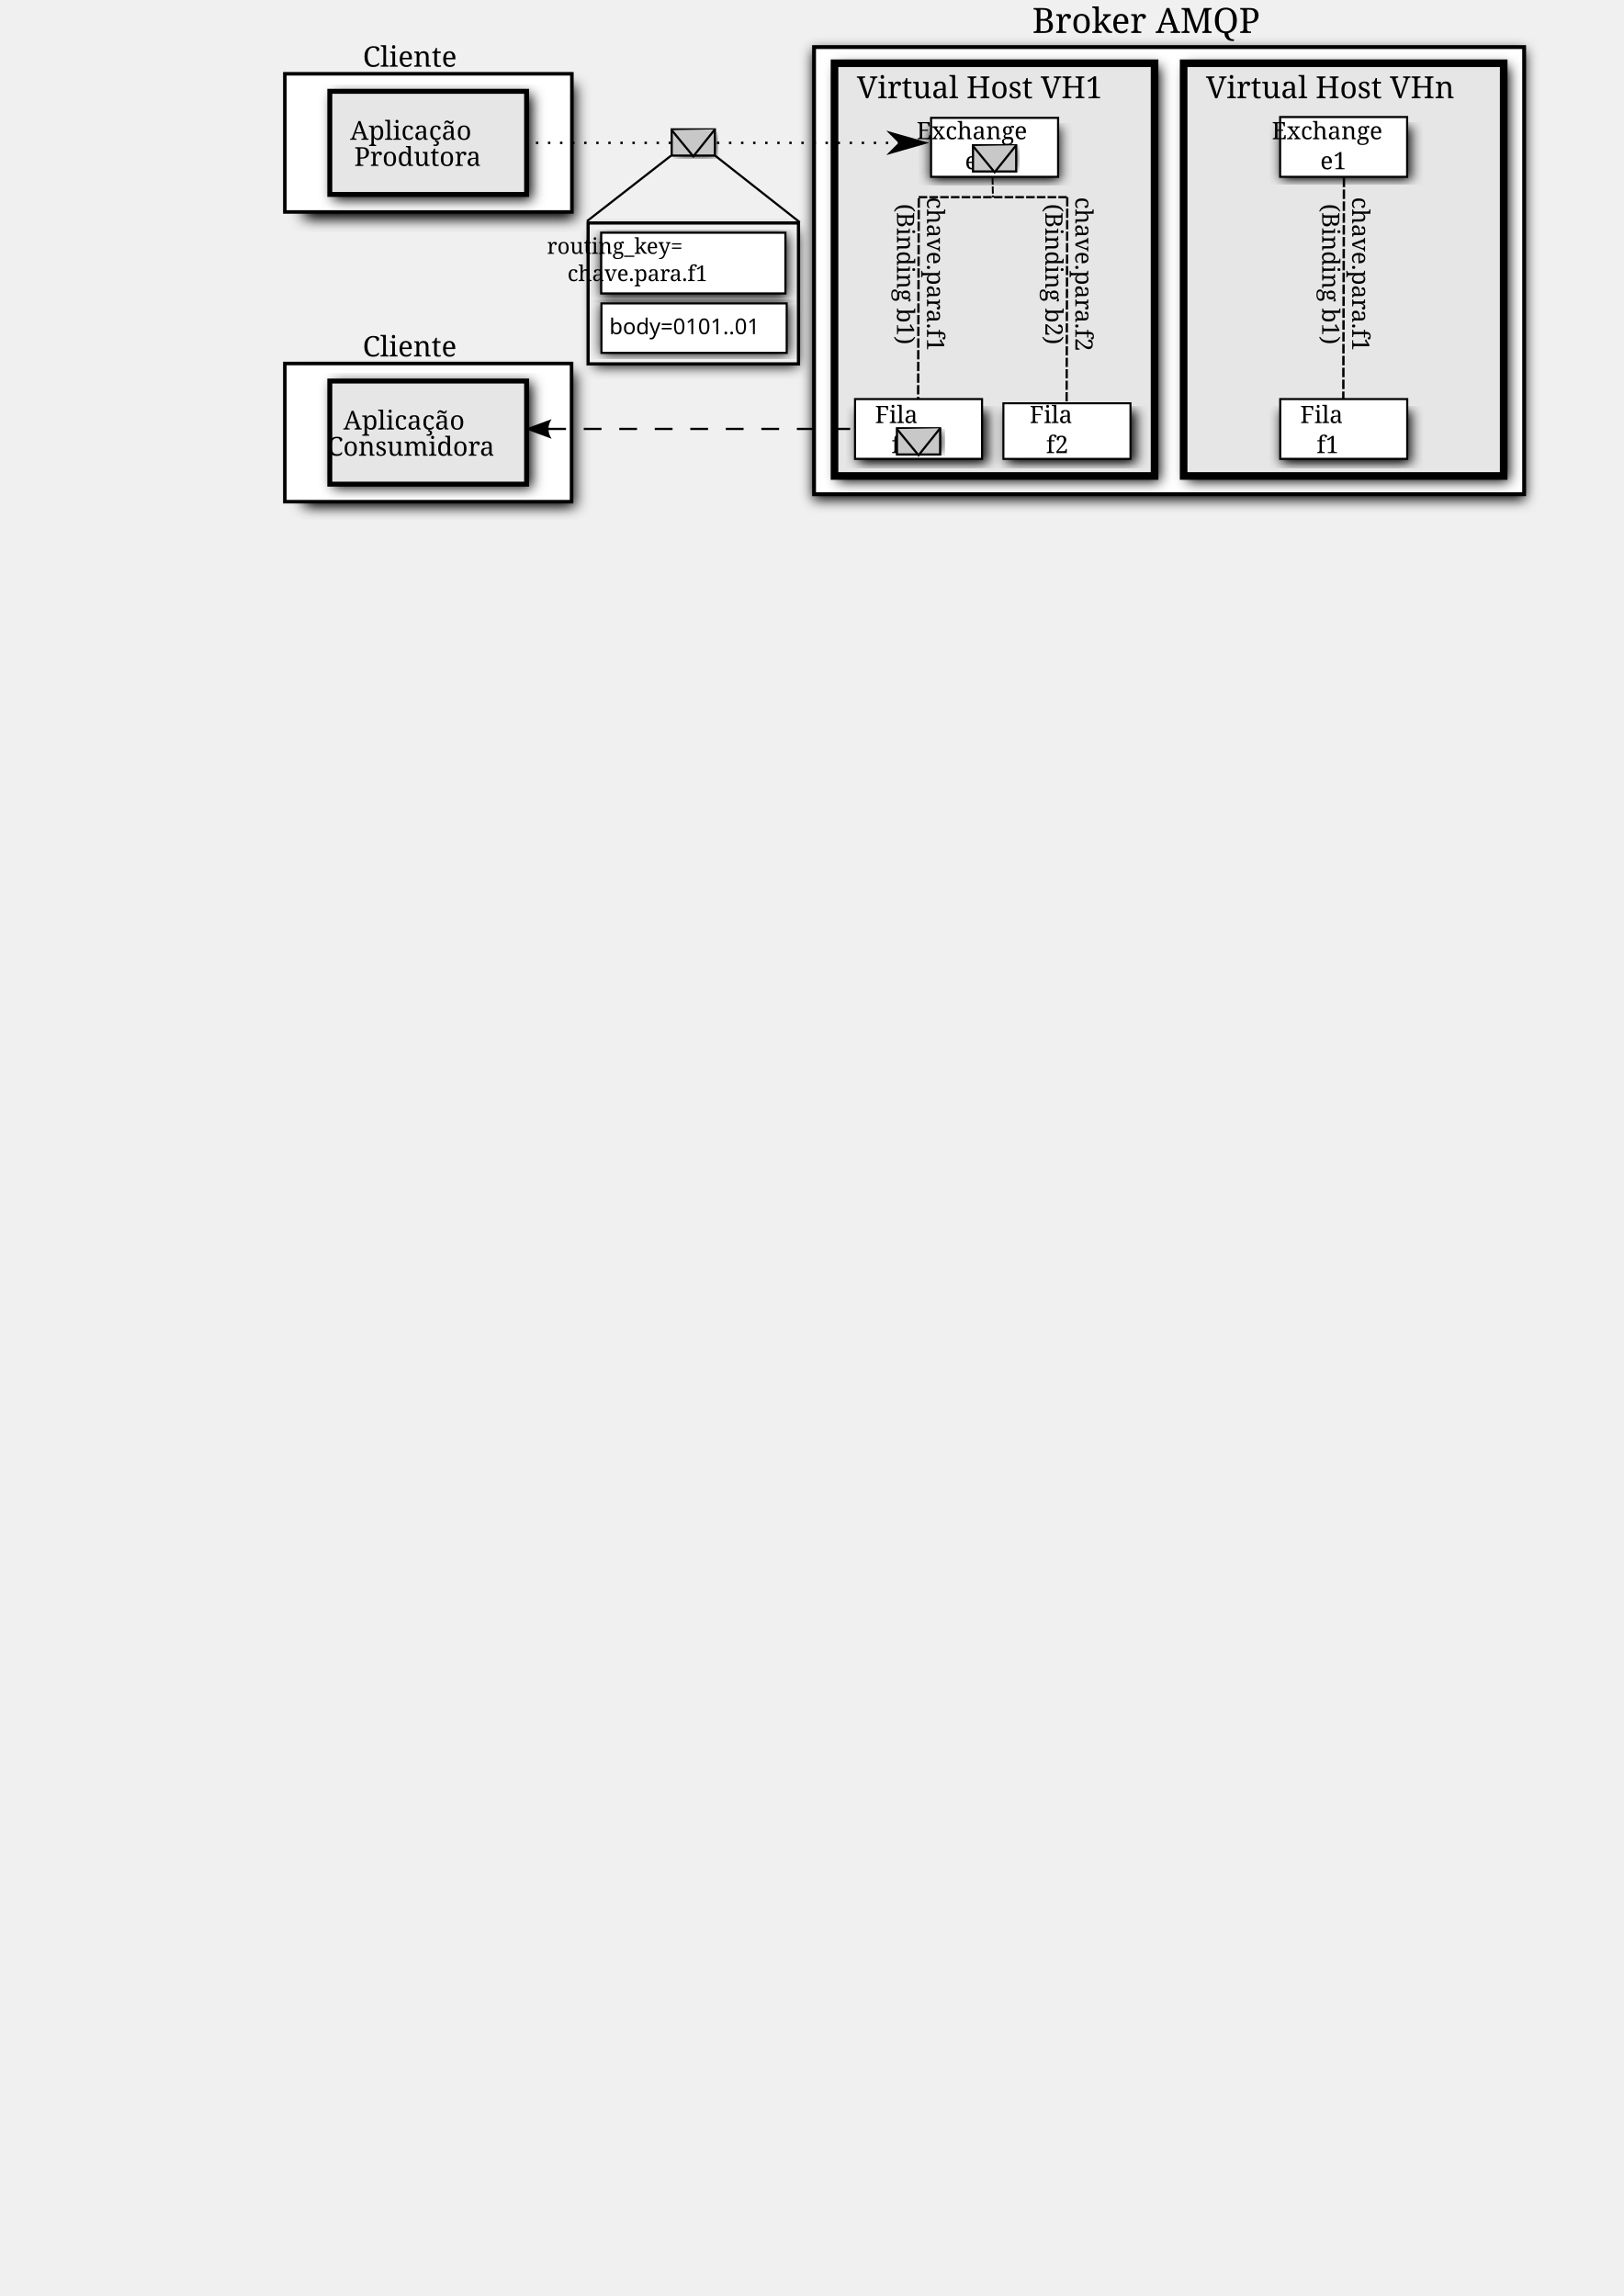
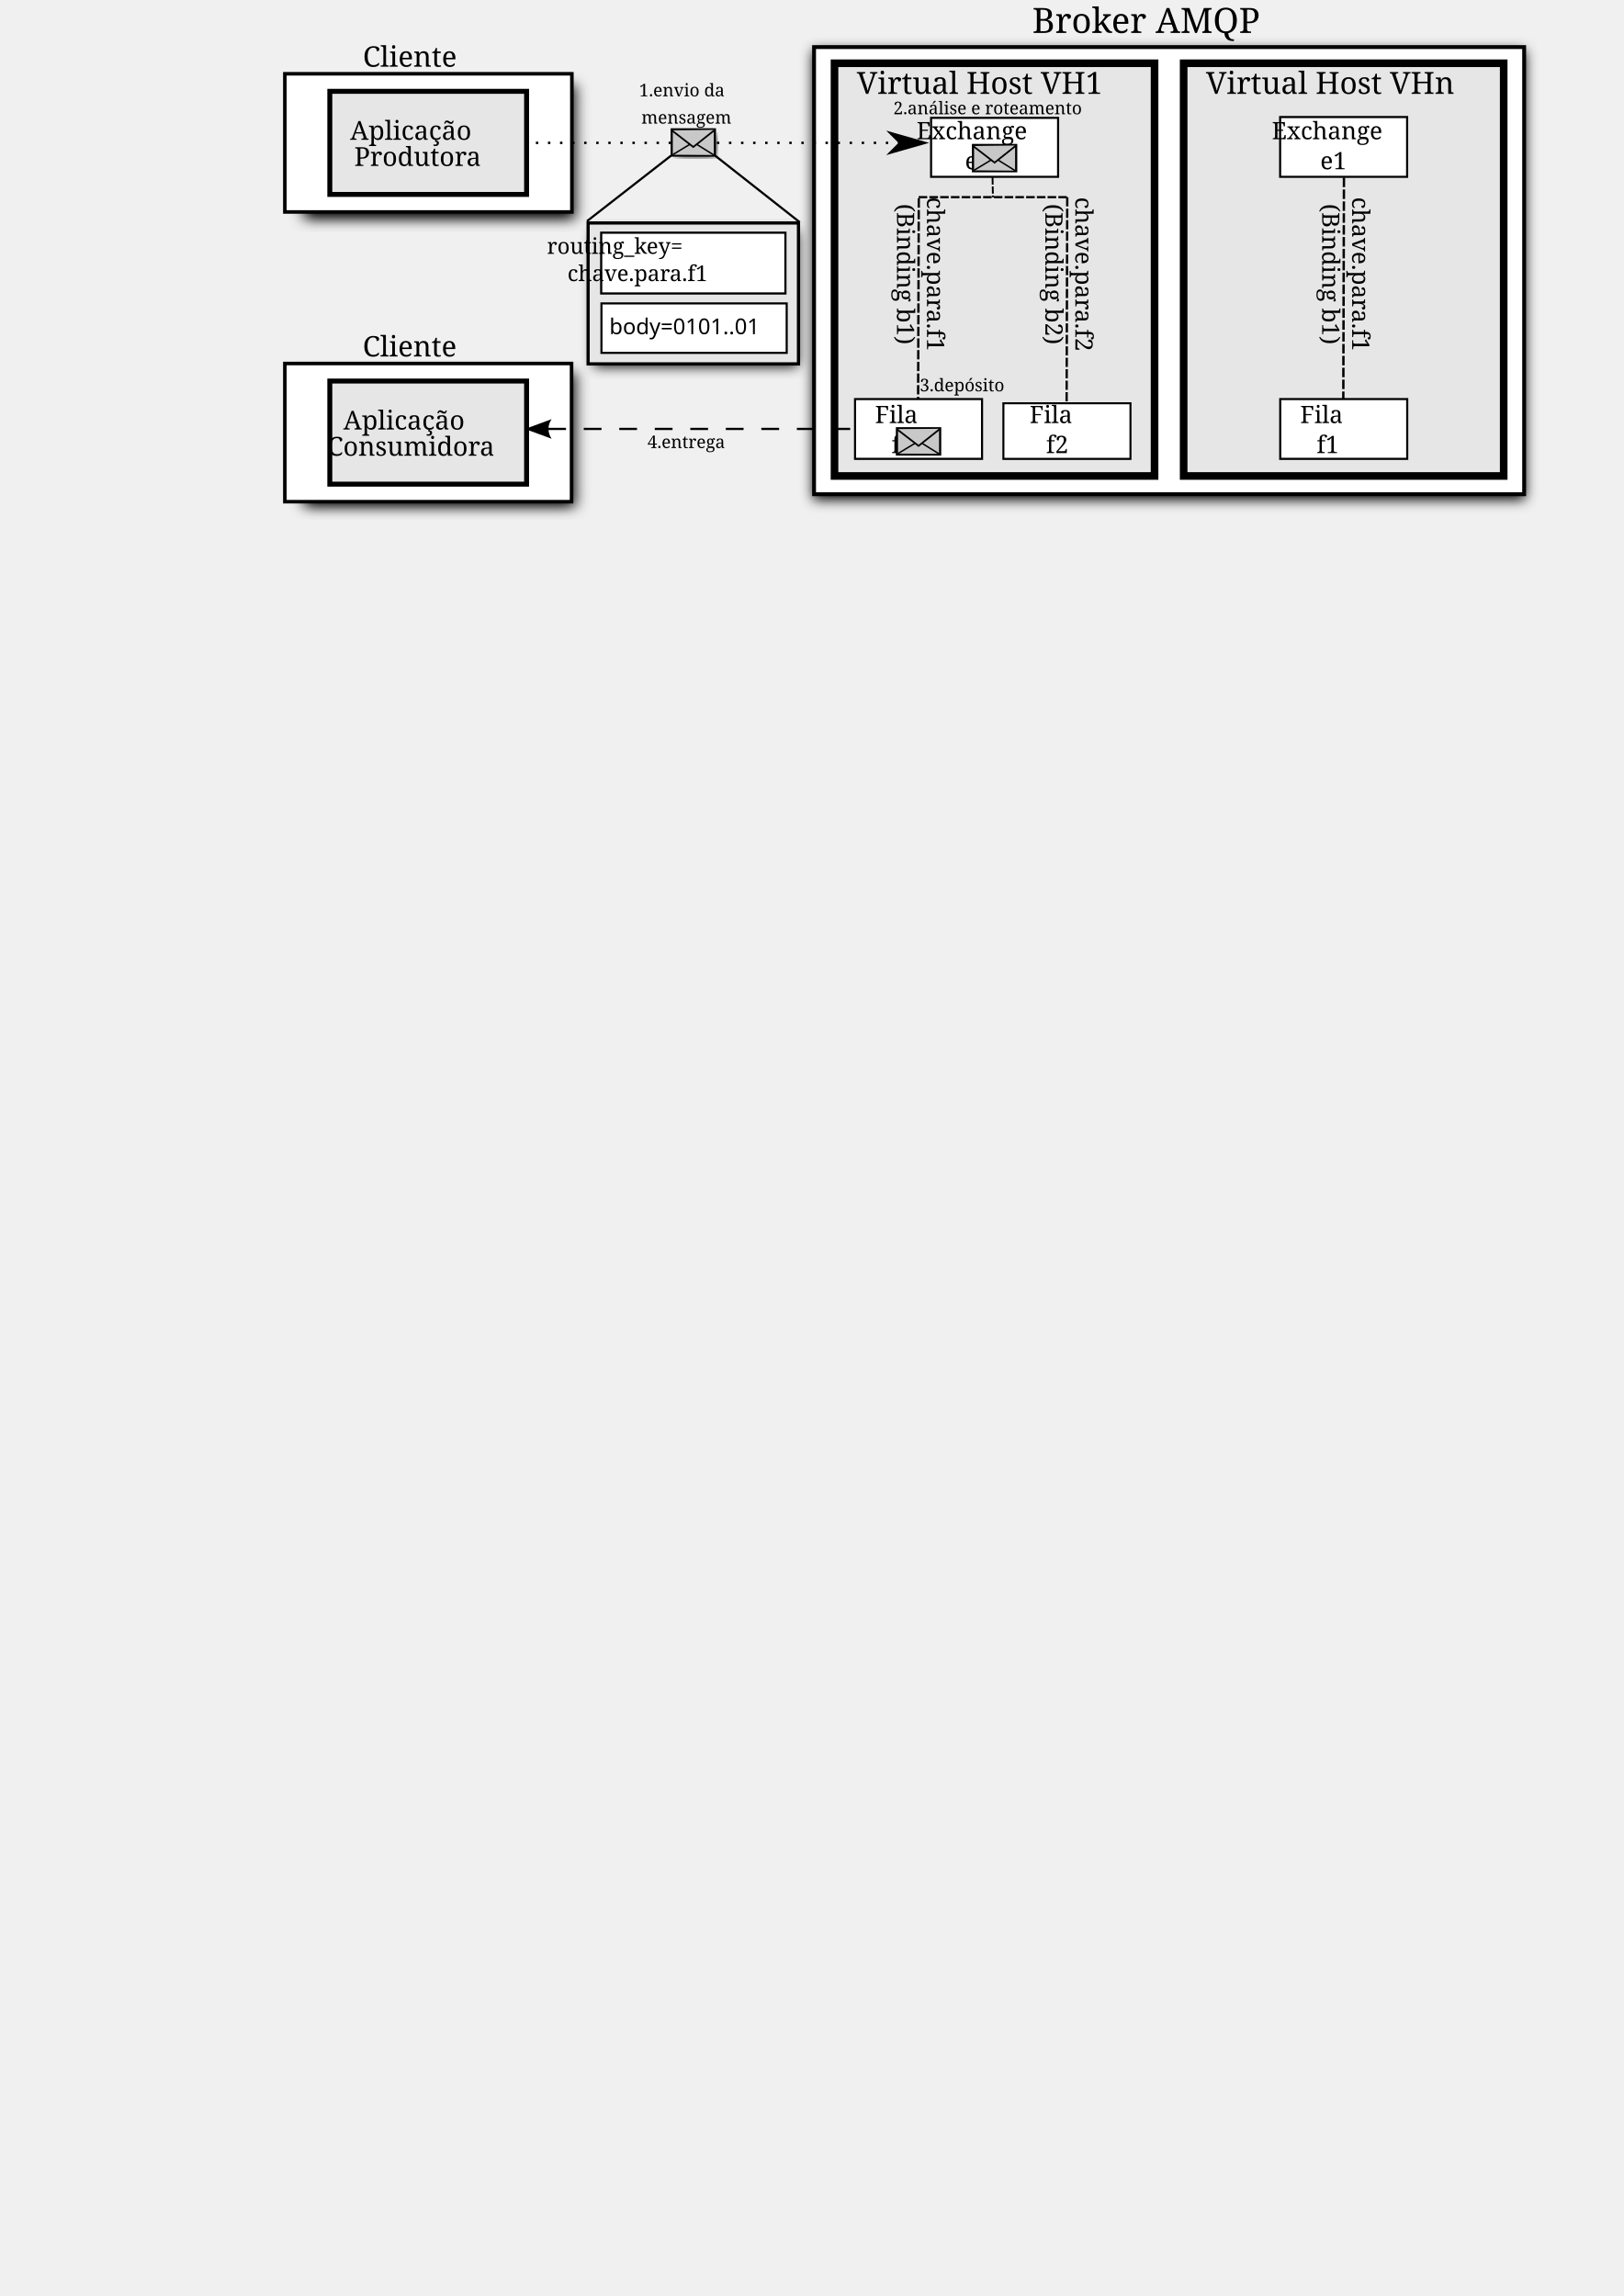
<svg xmlns="http://www.w3.org/2000/svg" id="svg2" height="1052.362" width="744.094" y="0" x="0" version="1.0">
  <defs id="defs3">
    <marker orient="auto" refY="0.0" refX="0.0" id="marker6680" style="overflow:visible;">
      <path id="path5462" style="font-size:12.0;fill-rule:evenodd;stroke-width:0.625;stroke-linejoin:round;" d="M 8.719,4.034 L -2.207,0.016 L 8.719,-4.002 C 6.973,-1.63 6.983,1.616 8.719,4.034 z " transform="scale(1.1) rotate(180) translate(1,0)" />
    </marker>
    <marker orient="auto" refY="0.0" refX="0.0" id="marker5645" style="overflow:visible">
      <path id="path5386" d="M 0.0,0.0 L 5.0,-5.0 L -12.5,0.0 L 5.0,5.0 L 0.0,0.0 z " style="fill-rule:evenodd;stroke:#000000;stroke-width:1.0pt;marker-start:none" transform="scale(0.8) translate(12.5,0)" />
    </marker>
    <marker style="overflow:visible" id="Arrow1Mstart" refX="0.0" refY="0.0" orient="auto">
      <path transform="scale(0.4)" style="fill-rule:evenodd;stroke:#000000;stroke-width:1.0pt;marker-start:none" d="M 0.0,0.0 L 5.0,-5.0 L -12.5,0.0 L 5.0,5.0 L 0.0,0.0 z " id="path11238" />
    </marker>
    <marker id="Arrow2Mend" style="overflow:visible" orient="auto" refY="0" refX="0">
      <path id="path10781" style="font-size:12;fill-rule:evenodd;stroke-width:0.625;stroke-linejoin:round" transform="matrix(-0.6,0,0,-0.6,3,0)" d="M 8.719,4.034 L -2.207,0.016 L 8.719,-4.002 C 6.973,-1.63 6.983,1.616 8.719,4.034 z " />
    </marker>
    <marker id="Arrow1Lstart" style="overflow:visible" orient="auto" refY="0" refX="0">
      <path id="path3718" style="fill-rule:evenodd;stroke:#000000;stroke-width:1pt;marker-start:none" transform="scale(0.8,0.8)" d="M 0,0 L 5,-5 L -12.5,0 L 5,5 L 0,0 z " />
    </marker>
    <marker id="Arrow2Lend" style="overflow:visible" orient="auto" refY="0" refX="0">
      <path id="path3710" style="font-size:12;fill-rule:evenodd;stroke-width:0.625;stroke-linejoin:round" transform="matrix(-1.1,0,0,-1.1,5.5,0)" d="M 8.719,4.034 L -2.207,0.016 L 8.719,-4.002 C 6.973,-1.63 6.983,1.616 8.719,4.034 z " />
    </marker>
    <marker id="marker1531" style="overflow:visible" orient="auto" refY="0" refX="0">
      <path id="path1533" style="font-size:12;fill-rule:evenodd;stroke-width:0.625;stroke-linejoin:round" transform="matrix(-1.1,0,0,-1.1,5.5,0)" d="M 8.719,4.034 L -2.207,0.016 L 8.719,-4.002 C 6.973,-1.63 6.983,1.616 8.719,4.034 z " />
    </marker>
    <marker id="marker1527" style="overflow:visible" orient="auto" refY="0" refX="0">
      <path id="path1529" style="fill-rule:evenodd;stroke:#000000;stroke-width:1pt;marker-start:none" transform="scale(0.8,0.8)" d="M 0,0 L 5,-5 L -12.5,0 L 5,5 L 0,0 z " />
    </marker>
    <marker id="marker1523" style="overflow:visible" orient="auto" refY="0" refX="0">
      <path id="path1525" style="font-size:12;fill-rule:evenodd;stroke-width:0.625;stroke-linejoin:round" transform="matrix(-0.6,0,0,-0.6,3,0)" d="M 8.719,4.034 L -2.207,0.016 L 8.719,-4.002 C 6.973,-1.63 6.983,1.616 8.719,4.034 z " />
    </marker>
    <filter id="filter4096" color-interpolation-filters="sRGB">
      <feGaussianBlur id="feGaussianBlur4098" stdDeviation="3" />
    </filter>
    <filter id="filter4102" color-interpolation-filters="sRGB">
      <feGaussianBlur id="feGaussianBlur4104" stdDeviation="3" />
    </filter>
    <filter id="filter4110" color-interpolation-filters="sRGB">
      <feGaussianBlur id="feGaussianBlur4112" stdDeviation="3" />
    </filter>
    <filter id="filter4150" color-interpolation-filters="sRGB">
      <feGaussianBlur id="feGaussianBlur4152" stdDeviation="3" />
    </filter>
    <filter id="filter5212" color-interpolation-filters="sRGB">
      <feGaussianBlur id="feGaussianBlur5214" stdDeviation="3" />
    </filter>
    <filter id="filter6219" color-interpolation-filters="sRGB">
      <feGaussianBlur id="feGaussianBlur6221" stdDeviation="3" />
    </filter>
    <filter id="filter6313" color-interpolation-filters="sRGB">
      <feGaussianBlur id="feGaussianBlur6315" stdDeviation="3" />
    </filter>
    <filter id="filter6317" color-interpolation-filters="sRGB">
      <feGaussianBlur id="feGaussianBlur6319" stdDeviation="3" />
    </filter>
    <filter id="filter6321" color-interpolation-filters="sRGB">
      <feGaussianBlur id="feGaussianBlur6323" stdDeviation="3" />
    </filter>
  </defs>
  <g transform="matrix(0.8437699,0,0,0.7974114,283.7678,-87.83821)" style="fill:#000000;fill-opacity:1;filter:url(#filter6219)" id="g6213">
    <rect style="fill:#000000;fill-opacity:1;stroke:#000000;stroke-width:1;stroke-miterlimit:4;stroke-opacity:1;stroke-dasharray:none;stroke-dashoffset:0" id="rect6215" width="19.799" height="12.021" x="31.82" y="187.571" />
    <path style="fill:#000000;fill-opacity:1;stroke:#000000;stroke-width:1px;stroke-linecap:butt;stroke-linejoin:miter;stroke-opacity:1" d="m 31.82,187.924 9.899,12.021 9.899,-12.374 0,0 0,0 0,0" id="path6217" />
  </g>
  <rect width="325.411" height="204.94" rx="0" ry="0" x="373.06" y="23.581" style="fill:#000000;fill-opacity:1;stroke:#000000;stroke-width:1;stroke-miterlimit:4;stroke-opacity:1;stroke-dasharray:none;filter:url(#filter4096)" id="rect4094" />
  <rect id="rect2069" style="fill:#ffffff;stroke:#000000;stroke-width:1.768;stroke-miterlimit:4;stroke-opacity:1;stroke-dasharray:none;fill-opacity:1" y="21.581" x="373.06" ry="0" rx="0" height="204.94" width="325.411" />
-   <rect id="rect4106" style="fill:#000000;fill-opacity:1;fill-rule:evenodd;stroke:#000000;stroke-width:1;stroke-linecap:butt;stroke-linejoin:miter;stroke-miterlimit:4;stroke-opacity:1;stroke-dasharray:none;filter:url(#filter4102)" y="30.993" x="544.432" ry="0" rx="0" height="189.172" width="146.667" />
-   <rect width="146.667" height="189.172" rx="0" ry="0" x="384.432" y="30.993" style="fill:#000000;fill-opacity:1;fill-rule:evenodd;stroke:#000000;stroke-width:1;stroke-linecap:butt;stroke-linejoin:miter;stroke-miterlimit:4;stroke-opacity:1;stroke-dasharray:none;filter:url(#filter4102)" id="rect4100" />
  <text xml:space="preserve" id="text1337" style="font-size:10;font-style:normal;font-variant:normal;font-weight:normal;font-stretch:normal;fill:#000000;fill-opacity:1;stroke:none;stroke-width:1px;stroke-linecap:butt;stroke-linejoin:miter;stroke-opacity:1;font-family:Bitstream Vera Sans;text-anchor:middle;writing-mode:lr-tb" y="166.997" x="450.42">
    <tspan style="font-family:Bitstream Vera Sans" id="tspan1339" y="166.997" x="450.42" />
    <tspan y="176.997" x="450.42" id="tspan1341" />
  </text>
  <text xml:space="preserve" id="text8515" style="font-size:16px;font-style:normal;font-variant:normal;font-weight:normal;font-stretch:normal;line-height:100%;writing-mode:lr-tb;text-anchor:middle;fill:#000000;fill-opacity:1;stroke:none;font-family:Serif;-inkscape-font-specification:Serif" y="15.103" x="535.617">
    <tspan style="font-size:16px;font-style:normal;font-variant:normal;font-weight:normal;font-stretch:normal;font-family:Serif;-inkscape-font-specification:Serif" id="tspan8517" y="15.103" x="535.617">Broker AMQP</tspan>
    <tspan y="31.103" x="535.617" id="tspan8519" />
  </text>
  <g id="g4257" transform="matrix(1.137301,0,0,0.9563089,-39.57943,5.180463)">
    <rect id="rect4148" style="fill:#000000;fill-opacity:1;stroke:#000000;stroke-width:1;stroke-linecap:butt;stroke-linejoin:miter;stroke-miterlimit:4;stroke-opacity:1;stroke-dasharray:none;stroke-dashoffset:0;filter:url(#filter4150)" y="-334" x="-114.362" ry="0" rx="0" height="108.201" width="63.478" transform="matrix(0,-1,-1,0,-68,-15.14445)" />
  </g>
  <rect id="rect7095" style="fill:#ffffff;fill-opacity:1;stroke:#000000;stroke-width:1.632;stroke-linecap:butt;stroke-linejoin:miter;stroke-miterlimit:4;stroke-opacity:1;stroke-dashoffset:0" y="-262.078" x="-97.143" ry="0" rx="0" height="131.538" width="63.327" transform="matrix(0,-1,-1,0,0,0)" />
  <text xml:space="preserve" id="text7097" style="font-size:13px;font-style:normal;font-variant:normal;font-weight:normal;font-stretch:normal;line-height:100%;writing-mode:lr-tb;text-anchor:middle;fill:#000000;fill-opacity:1;stroke:none;font-family:Serif;-inkscape-font-specification:Serif" y="30.574" x="196.268">
    <tspan style="font-size:13px;font-style:normal;font-variant:normal;font-weight:normal;font-stretch:normal;font-family:Serif;-inkscape-font-specification:Serif" id="tspan7099" y="30.574" x="196.268">Cliente</tspan>
    <tspan y="43.574" x="196.268" id="tspan7101" />
  </text>
-   <rect transform="matrix(0,-1,-1,0,0,-2)" width="47.243" height="90.177" rx="0" ry="0" x="-93.1" y="-243.321" style="fill:#000000;fill-opacity:1;fill-rule:evenodd;stroke:#000000;stroke-width:1;stroke-linecap:butt;stroke-linejoin:miter;stroke-miterlimit:4;stroke-opacity:1;stroke-dasharray:none;stroke-dashoffset:0;filter:url(#filter5212)" id="rect5210" />
  <rect id="rect7920" style="fill:#e6e6e6;fill-opacity:1;fill-rule:evenodd;stroke:#000000;stroke-width:2.272;stroke-linecap:butt;stroke-linejoin:miter;stroke-miterlimit:4;stroke-opacity:1;stroke-dashoffset:0" y="-241.321" x="-89.1" ry="0" rx="0" height="90.177" width="47.243" transform="matrix(0,-1,-1,0,0,0)" />
  <text xml:space="preserve" style="font-size:12px;font-style:normal;font-variant:normal;font-weight:normal;font-stretch:normal;line-height:100%;writing-mode:lr-tb;text-anchor:middle;fill:#000000;fill-opacity:1;stroke:none;font-family:Serif;-inkscape-font-specification:Serif" x="196.068" y="64.055" id="text7922">
    <tspan id="tspan7924" x="196.068" y="64.055" style="font-size:12px;font-style:normal;font-variant:normal;font-weight:normal;font-stretch:normal;font-family:Serif;-inkscape-font-specification:Serif">Aplicação</tspan>
    <tspan id="tspan7926" x="196.068" y="76.055" style="font-size:12px;font-style:normal;font-variant:normal;font-weight:normal;font-stretch:normal;font-family:Serif;-inkscape-font-specification:Serif">Produtora</tspan>
  </text>
  <rect id="rect1335" style="fill:#e6e6e6;fill-opacity:1;fill-rule:evenodd;stroke:#000000;stroke-width:3.49;stroke-linecap:butt;stroke-linejoin:miter;stroke-miterlimit:4;stroke-opacity:1;stroke-dasharray:none" y="28.993" x="382.432" ry="0" rx="0" height="189.172" width="146.667" />
  <path style="fill:none;stroke:#000000;stroke-width:1.106;stroke-linecap:butt;stroke-linejoin:miter;stroke-miterlimit:4;stroke-opacity:1;stroke-dasharray:1.106, 4.424;stroke-dashoffset:0;marker-start:url(#Arrow1Lstart);marker-end:none" d="m 412.583,65.479 -169.531,0" id="path5894" />
-   <rect id="rect3119" style="fill:#000000;fill-opacity:1;stroke:#000000;stroke-width:0.963;stroke-linecap:butt;stroke-linejoin:miter;stroke-miterlimit:4;stroke-opacity:1;stroke-dashoffset:0;filter:url(#filter4110)" y="-452" x="-83.051" ry="0" rx="0" height="58.201" width="27.412" transform="matrix(0,-0.8581868,-1.000971,0,32.69493,11.06621)" />
-   <text xml:space="preserve" style="font-size:14px;font-style:normal;font-variant:normal;font-weight:normal;font-stretch:normal;fill:#000000;fill-opacity:1;stroke:none;font-family:Serif;-inkscape-font-specification:Serif" x="392.662" y="45.018" id="text1342">
-     <tspan id="tspan1344" x="392.662" y="45.018">Virtual Host VH1</tspan>
+   <text xml:space="preserve" style="font-size:14px;font-style:normal;font-variant:normal;font-weight:normal;font-stretch:normal;fill:#000000;fill-opacity:1;stroke:none;font-family:Serif;-inkscape-font-specification:Serif" x="392.662" y="43.018" id="text1342">
+     <tspan id="tspan1344" x="392.662" y="43.018">Virtual Host VH1</tspan>
  </text>
  <g id="g3121" transform="translate(2.890502,0)">
    <rect id="rect3008" style="fill:#ffffff;fill-opacity:1;stroke:#000000;stroke-width:0.957;stroke-linecap:butt;stroke-linejoin:miter;stroke-miterlimit:4;stroke-opacity:1;stroke-dashoffset:0" y="-482.003" x="-81.054" ry="0" rx="0" height="58.207" width="27.043" transform="matrix(0,-1,-1,0,0,0)" />
    <text id="text3188" y="63.827" x="452.5" style="font-size:11px;font-style:normal;font-variant:normal;font-weight:normal;font-stretch:normal;text-align:center;text-anchor:middle;fill:#000000;fill-opacity:1;stroke:none;font-family:Serif;-inkscape-font-specification:Serif" xml:space="preserve">
      <tspan style="font-size:11px;font-style:normal;font-variant:normal;font-weight:normal;font-stretch:normal;text-align:center;text-anchor:middle;font-family:Serif;-inkscape-font-specification:Serif" y="63.827" x="452.5" id="tspan3190">Exchange</tspan>
      <tspan id="tspan3867" style="font-size:11px;font-style:normal;font-variant:normal;font-weight:normal;font-stretch:normal;text-align:center;text-anchor:middle;font-family:Serif;-inkscape-font-specification:Serif" y="77.577" x="452.5">e1</tspan>
    </text>
  </g>
  <path style="fill:none;stroke:#000000;stroke-width:1.07;stroke-linecap:butt;stroke-linejoin:miter;stroke-miterlimit:4;stroke-opacity:1;stroke-dasharray:4.281, 1.07;stroke-dashoffset:0;marker-start:none;marker-end:none" d="m 421.056,90.897 -0.312,91.93" id="path4061" />
  <text xml:space="preserve" style="font-size:11px;font-style:normal;font-variant:normal;font-weight:normal;font-stretch:normal;text-align:center;text-anchor:middle;fill:#000000;fill-opacity:1;stroke:none;font-family:Serif;-inkscape-font-specification:Serif" x="132.825" y="-424.818" id="text4657" transform="matrix(0,1,-1,0,0,0)">
    <tspan id="tspan4659" x="132.825" y="-424.818" style="font-size:11px;font-style:normal;font-variant:normal;font-weight:normal;font-stretch:normal;text-align:center;text-anchor:middle;font-family:Serif;-inkscape-font-specification:Serif">chave.para.f1</tspan>
    <tspan x="132.825" y="-411.068" style="font-size:11px;font-style:normal;font-variant:normal;font-weight:normal;font-stretch:normal;text-align:center;text-anchor:middle;font-family:Serif;-inkscape-font-specification:Serif" id="tspan3875">(Binding b1)</tspan>
    <tspan x="132.825" y="-397.318" style="font-size:11px;font-style:normal;font-variant:normal;font-weight:normal;font-stretch:normal;text-align:center;text-anchor:middle;font-family:Serif;-inkscape-font-specification:Serif" id="tspan3873" />
    <tspan x="132.825" y="-383.568" style="font-size:11px;font-style:normal;font-variant:normal;font-weight:normal;font-stretch:normal;text-align:center;text-anchor:middle;font-family:Serif;-inkscape-font-specification:Serif" id="tspan3871" />
  </text>
-   <rect id="rect3129" style="fill:#000000;fill-opacity:1;stroke:#000000;stroke-width:0.963;stroke-linecap:butt;stroke-linejoin:miter;stroke-miterlimit:4;stroke-opacity:1;stroke-dashoffset:0;filter:url(#filter4110)" y="-452" x="-83.051" ry="0" rx="0" height="58.201" width="27.412" transform="matrix(0,-0.8581868,-1.000971,0,-0.41063,140.834)" />
-   <g id="g3877" transform="translate(4.8875809e-6,0)">
+   <g id="g3877" transform="translate(4.9e-6,0)">
    <rect transform="matrix(0,-1,-1,0,0,0)" width="27.413" height="58.201" rx="0" ry="0" x="-210.319" y="-450.043" style="fill:#ffffff;fill-opacity:1;stroke:#000000;stroke-width:0.963;stroke-linecap:butt;stroke-linejoin:miter;stroke-miterlimit:4;stroke-opacity:1;stroke-dashoffset:0" id="rect3006" />
    <text id="text4046" y="193.916" x="420.793" style="font-size:11px;font-style:normal;font-variant:normal;font-weight:normal;font-stretch:normal;fill:#000000;fill-opacity:1;stroke:none;font-family:Serif;-inkscape-font-specification:Serif" xml:space="preserve">
      <tspan style="font-size:11px;font-style:normal;font-variant:normal;font-weight:normal;font-stretch:normal;text-align:center;text-anchor:middle;font-family:Serif;-inkscape-font-specification:Serif" id="tspan4050" y="193.916" x="420.793">Fila</tspan>
      <tspan id="tspan3869" style="font-size:11px;font-style:normal;font-variant:normal;font-weight:normal;font-stretch:normal;text-align:center;text-anchor:middle;font-family:Serif;-inkscape-font-specification:Serif" y="207.666" x="420.793">f1</tspan>
    </text>
  </g>
-   <rect transform="matrix(0,-0.8581868,-1.000971,0,67.58937,140.834)" width="27.412" height="58.201" rx="0" ry="0" x="-83.051" y="-452" style="fill:#000000;fill-opacity:1;stroke:#000000;stroke-width:0.963;stroke-linecap:butt;stroke-linejoin:miter;stroke-miterlimit:4;stroke-opacity:1;stroke-dashoffset:0;filter:url(#filter4110)" id="rect3127" />
  <rect transform="matrix(0,-1,-1,0,0,0)" width="25.506" height="58.237" rx="0" ry="0" x="-210.335" y="-518.061" style="fill:#ffffff;fill-opacity:1;stroke:#000000;stroke-width:0.93;stroke-linecap:butt;stroke-linejoin:miter;stroke-miterlimit:4;stroke-opacity:1;stroke-dashoffset:0" id="rect3885" />
  <text id="text3887" y="193.916" x="488.793" style="font-size:11px;font-style:normal;font-variant:normal;font-weight:normal;font-stretch:normal;fill:#000000;fill-opacity:1;stroke:none;font-family:Serif;-inkscape-font-specification:Serif" xml:space="preserve">
    <tspan style="font-size:11px;font-style:normal;font-variant:normal;font-weight:normal;font-stretch:normal;text-align:center;text-anchor:middle;font-family:Serif;-inkscape-font-specification:Serif" id="tspan3889" y="193.916" x="488.793">Fila</tspan>
    <tspan id="tspan3891" style="font-size:11px;font-style:normal;font-variant:normal;font-weight:normal;font-stretch:normal;text-align:center;text-anchor:middle;font-family:Serif;-inkscape-font-specification:Serif" y="207.666" x="488.793">f2</tspan>
  </text>
  <path id="path3897" d="m 489.09,90.387 -0.294,94.359" style="fill:none;stroke:#000000;stroke-width:1.051;stroke-linecap:butt;stroke-linejoin:miter;stroke-miterlimit:4;stroke-opacity:1;stroke-dasharray:4.205, 1.051;stroke-dashoffset:0;marker-start:none;marker-end:none" />
  <path style="fill:none;stroke:#000000;stroke-width:0.985;stroke-linecap:butt;stroke-linejoin:miter;stroke-miterlimit:4;stroke-opacity:1;stroke-dasharray:3.94, 0.985;stroke-dashoffset:0" d="m 420.984,90.362 c 67.913,0 67.913,0 67.913,0 l 0,0 0,0 0,0" id="path3901" />
  <text transform="matrix(0,1,-1,0,0,0)" id="text3903" y="-492.818" x="132.825" style="font-size:11px;font-style:normal;font-variant:normal;font-weight:normal;font-stretch:normal;text-align:center;text-anchor:middle;fill:#000000;fill-opacity:1;stroke:none;font-family:Serif;-inkscape-font-specification:Serif" xml:space="preserve">
    <tspan style="font-size:11px;font-style:normal;font-variant:normal;font-weight:normal;font-stretch:normal;text-align:center;text-anchor:middle;font-family:Serif;-inkscape-font-specification:Serif" y="-492.818" x="132.825" id="tspan3905">chave.para.f2</tspan>
    <tspan id="tspan3907" style="font-size:11px;font-style:normal;font-variant:normal;font-weight:normal;font-stretch:normal;text-align:center;text-anchor:middle;font-family:Serif;-inkscape-font-specification:Serif" y="-479.068" x="132.825">(Binding b2)</tspan>
    <tspan id="tspan3909" style="font-size:11px;font-style:normal;font-variant:normal;font-weight:normal;font-stretch:normal;text-align:center;text-anchor:middle;font-family:Serif;-inkscape-font-specification:Serif" y="-465.318" x="132.825" />
    <tspan id="tspan3911" style="font-size:11px;font-style:normal;font-variant:normal;font-weight:normal;font-stretch:normal;text-align:center;text-anchor:middle;font-family:Serif;-inkscape-font-specification:Serif" y="-451.568" x="132.825" />
  </text>
  <rect width="146.667" height="189.172" rx="0" ry="0" x="542.432" y="28.993" style="fill:#e6e6e6;fill-opacity:1;fill-rule:evenodd;stroke:#000000;stroke-width:3.49;stroke-linecap:butt;stroke-linejoin:miter;stroke-miterlimit:4;stroke-opacity:1;stroke-dasharray:none" id="rect3946" />
-   <text id="text3950" y="45.018" x="552.662" style="font-size:14px;font-style:normal;font-variant:normal;font-weight:normal;font-stretch:normal;fill:#000000;fill-opacity:1;stroke:none;font-family:Serif;-inkscape-font-specification:Serif" xml:space="preserve">
-     <tspan y="45.018" x="552.662" id="tspan3952">Virtual Host VHn</tspan>
-   </text>
-   <rect transform="matrix(0,-0.8581868,-1.000971,0,193.5894,10.83398)" width="27.412" height="58.201" rx="0" ry="0" x="-83.051" y="-452" style="fill:#000000;fill-opacity:1;stroke:#000000;stroke-width:0.963;stroke-linecap:butt;stroke-linejoin:miter;stroke-miterlimit:4;stroke-opacity:1;stroke-dashoffset:0;filter:url(#filter4110)" id="rect3117" />
+   <text id="text3950" y="43.018" x="552.662" style="font-size:14px;font-style:normal;font-variant:normal;font-weight:normal;font-stretch:normal;fill:#000000;fill-opacity:1;stroke:none;font-family:Serif;-inkscape-font-specification:Serif" xml:space="preserve">
+     <tspan y="43.018" x="552.662" id="tspan3952">Virtual Host VHn</tspan>
+   </text>
  <rect id="rect3948" style="fill:#ffffff;fill-opacity:1;stroke:#000000;stroke-width:0.963;stroke-linecap:butt;stroke-linejoin:miter;stroke-miterlimit:4;stroke-opacity:1;stroke-dashoffset:0" y="-644.845" x="-81.051" ry="0" rx="0" height="58.201" width="27.412" transform="matrix(0,-1,-1,0,0,0)" />
  <text id="text3954" y="63.827" x="615.345" style="font-size:11px;font-style:normal;font-variant:normal;font-weight:normal;font-stretch:normal;text-align:center;text-anchor:middle;fill:#000000;fill-opacity:1;stroke:none;font-family:Serif;-inkscape-font-specification:Serif" xml:space="preserve">
    <tspan style="font-size:11px;font-style:normal;font-variant:normal;font-weight:normal;font-stretch:normal;text-align:center;text-anchor:middle;font-family:Serif;-inkscape-font-specification:Serif" y="63.827" x="615.345" id="tspan3956">Exchange</tspan>
    <tspan id="tspan3958" style="font-size:11px;font-style:normal;font-variant:normal;font-weight:normal;font-stretch:normal;text-align:center;text-anchor:middle;font-family:Serif;-inkscape-font-specification:Serif" y="77.577" x="615.345">e1</tspan>
  </text>
  <path id="path3960" d="M 615.891,81.407 615.598,182.817" style="fill:none;stroke:#000000;stroke-width:1.089;stroke-linecap:butt;stroke-linejoin:miter;stroke-miterlimit:4;stroke-opacity:1;stroke-dasharray:4.357, 1.089;stroke-dashoffset:0;marker-start:none;marker-end:none" />
  <text transform="matrix(0,1,-1,0,0,0)" id="text3962" y="-619.662" x="132.825" style="font-size:11px;font-style:normal;font-variant:normal;font-weight:normal;font-stretch:normal;text-align:center;text-anchor:middle;fill:#000000;fill-opacity:1;stroke:none;font-family:Serif;-inkscape-font-specification:Serif" xml:space="preserve">
    <tspan style="font-size:11px;font-style:normal;font-variant:normal;font-weight:normal;font-stretch:normal;text-align:center;text-anchor:middle;font-family:Serif;-inkscape-font-specification:Serif" y="-619.662" x="132.825" id="tspan3964">chave.para.f1</tspan>
    <tspan id="tspan3966" style="font-size:11px;font-style:normal;font-variant:normal;font-weight:normal;font-stretch:normal;text-align:center;text-anchor:middle;font-family:Serif;-inkscape-font-specification:Serif" y="-605.912" x="132.825">(Binding b1)</tspan>
    <tspan id="tspan3968" style="font-size:11px;font-style:normal;font-variant:normal;font-weight:normal;font-stretch:normal;text-align:center;text-anchor:middle;font-family:Serif;-inkscape-font-specification:Serif" y="-592.162" x="132.825" />
    <tspan id="tspan3970" style="font-size:11px;font-style:normal;font-variant:normal;font-weight:normal;font-stretch:normal;text-align:center;text-anchor:middle;font-family:Serif;-inkscape-font-specification:Serif" y="-578.412" x="132.825" />
  </text>
-   <rect id="rect4116" style="fill:#000000;fill-opacity:1;stroke:#000000;stroke-width:0.963;stroke-linecap:butt;stroke-linejoin:miter;stroke-miterlimit:4;stroke-opacity:1;stroke-dashoffset:0;filter:url(#filter4110)" y="-452" x="-83.051" ry="0" rx="0" height="58.201" width="27.412" transform="matrix(0,-0.8581868,-1.000971,0,193.5894,140.834)" />
  <g id="g3972" transform="translate(194.8445,0)">
    <rect id="rect3974" style="fill:#ffffff;fill-opacity:1;stroke:#000000;stroke-width:0.963;stroke-linecap:butt;stroke-linejoin:miter;stroke-miterlimit:4;stroke-opacity:1;stroke-dashoffset:0" y="-450.043" x="-210.319" ry="0" rx="0" height="58.201" width="27.413" transform="matrix(0,-1,-1,0,0,0)" />
    <text xml:space="preserve" style="font-size:11px;font-style:normal;font-variant:normal;font-weight:normal;font-stretch:normal;fill:#000000;fill-opacity:1;stroke:none;font-family:Serif;-inkscape-font-specification:Serif" x="420.793" y="193.916" id="text3976">
      <tspan x="420.793" y="193.916" id="tspan3978" style="font-size:11px;font-style:normal;font-variant:normal;font-weight:normal;font-stretch:normal;text-align:center;text-anchor:middle;font-family:Serif;-inkscape-font-specification:Serif">Fila</tspan>
      <tspan x="420.793" y="207.666" style="font-size:11px;font-style:normal;font-variant:normal;font-weight:normal;font-stretch:normal;text-align:center;text-anchor:middle;font-family:Serif;-inkscape-font-specification:Serif" id="tspan3980">f1</tspan>
    </text>
  </g>
  <g transform="matrix(1.137301,0,0,0.9563089,-39.57943,137.1805)" id="g3988">
    <rect transform="matrix(0,-1,-1,0,-68,-15.14445)" width="63.478" height="108.201" rx="0" ry="0" x="-114.362" y="-334" style="fill:#000000;fill-opacity:1;stroke:#000000;stroke-width:1;stroke-linecap:butt;stroke-linejoin:miter;stroke-miterlimit:4;stroke-opacity:1;stroke-dasharray:none;stroke-dashoffset:0;filter:url(#filter4150)" id="rect3990" />
  </g>
  <rect transform="matrix(0,-1,-1,0,0,0)" width="63.328" height="131.386" rx="0" ry="0" x="-229.948" y="-261.925" style="fill:#ffffff;fill-opacity:1;stroke:#000000;stroke-width:1.631;stroke-linecap:butt;stroke-linejoin:miter;stroke-miterlimit:4;stroke-opacity:1;stroke-dashoffset:0" id="rect4166" />
  <text x="196.191" y="163.379" style="font-size:13px;font-style:normal;font-variant:normal;font-weight:normal;font-stretch:normal;line-height:100%;writing-mode:lr-tb;text-anchor:middle;fill:#000000;fill-opacity:1;stroke:none;font-family:Serif;-inkscape-font-specification:Serif" id="text4168" xml:space="preserve">
    <tspan x="196.191" y="163.379" id="tspan4170" style="font-size:13px;font-style:normal;font-variant:normal;font-weight:normal;font-stretch:normal;font-family:Serif;-inkscape-font-specification:Serif">Cliente</tspan>
    <tspan id="tspan4172" x="196.191" y="176.379" />
  </text>
-   <rect id="rect5216" style="fill:#000000;fill-opacity:1;fill-rule:evenodd;stroke:#000000;stroke-width:1;stroke-linecap:butt;stroke-linejoin:miter;stroke-miterlimit:4;stroke-opacity:1;stroke-dasharray:none;stroke-dashoffset:0;filter:url(#filter5212)" y="-243.321" x="-93.1" ry="0" rx="0" height="90.177" width="47.243" transform="matrix(0,-1,-1,0,0,130)" />
  <g id="g3976" transform="translate(-11.66727,-5.7220459e-6)">
    <rect id="rect4174" style="fill:#e6e6e6;fill-opacity:1;fill-rule:evenodd;stroke:#000000;stroke-width:2.272;stroke-linecap:butt;stroke-linejoin:miter;stroke-miterlimit:4;stroke-opacity:1;stroke-dashoffset:0" y="-252.988" x="-221.905" ry="0" rx="0" height="90.177" width="47.243" transform="matrix(0,-1,-1,0,0,0)" />
    <text xml:space="preserve" style="font-size:12px;font-style:normal;font-variant:normal;font-weight:normal;font-stretch:normal;line-height:100%;writing-mode:lr-tb;text-anchor:middle;fill:#000000;fill-opacity:1;stroke:none;font-family:Serif;-inkscape-font-specification:Serif" x="207.73" y="196.86" id="text4965">
      <tspan id="tspan4967" x="207.73" y="196.86" style="font-size:12px;font-style:normal;font-variant:normal;font-weight:normal;font-stretch:normal;font-family:Serif;-inkscape-font-specification:Serif">Aplicação</tspan>
      <tspan id="tspan4969" x="207.73" y="208.86" style="font-size:12px;font-style:normal;font-variant:normal;font-weight:normal;font-stretch:normal;font-family:Serif;-inkscape-font-specification:Serif">Consumidora</tspan>
    </text>
  </g>
  <path id="path4260" d="m 389.594,196.595 -140.945,0" style="fill:none;stroke:#000000;stroke-width:1.017;stroke-linecap:butt;stroke-linejoin:miter;stroke-miterlimit:4;stroke-opacity:1;stroke-dasharray:8.139, 8.139;stroke-dashoffset:0;marker-start:none;marker-end:url(#marker1531)" />
  <path style="fill:none;stroke:#000000;stroke-width:0.831;stroke-linecap:butt;stroke-linejoin:miter;stroke-miterlimit:4;stroke-opacity:1;stroke-dasharray:3.324, 0.831;stroke-dashoffset:0" d="m 454.856,81.278 c 0.169,9.169 0.169,9.169 0.169,9.169 l 0,0 0,0 0,0 0,0 0,0" id="path3133" />
  <rect y="106.503" x="271.052" height="64.585" width="96.405" id="rect6279" style="fill:#000000;fill-opacity:1;stroke:#000000;stroke-width:1;stroke-miterlimit:4;stroke-opacity:1;stroke-dasharray:none;stroke-dashoffset:0;filter:url(#filter6321)" transform="matrix(0.9575635,0,0,0.9467979,13.17305,5.509225)" />
-   <rect style="fill:#f0f0f0;fill-opacity:1;stroke:#000000;stroke-width:1.469;stroke-miterlimit:4;stroke-opacity:1;stroke-dasharray:none;stroke-dashoffset:0" id="rect5551" width="96.405" height="64.585" x="269.517" y="102.199" />
-   <rect y="108.148" x="276.006" height="27.858" width="84.426" id="rect6261" style="fill:#000000;fill-opacity:1;stroke:#000000;stroke-width:1;stroke-miterlimit:4;stroke-opacity:1;stroke-dasharray:none;stroke-dashoffset:0;filter:url(#filter6313)" />
+   <rect style="fill:#e6e6e6;fill-opacity:1;stroke:#000000;stroke-width:1.469;stroke-miterlimit:4;stroke-opacity:1;stroke-dasharray:none;stroke-dashoffset:0" id="rect5551" width="96.405" height="64.585" x="269.517" y="102.199" />
  <g id="g6307">
    <rect y="106.648" x="275.506" height="27.858" width="84.426" id="rect6127" style="fill:#ffffff;fill-opacity:1;stroke:#000000;stroke-width:1;stroke-miterlimit:4;stroke-opacity:1;stroke-dasharray:none;stroke-dashoffset:0" />
    <text id="text6115" y="116.334" x="318.183" style="font-size:40px;font-style:normal;font-weight:normal;text-align:center;line-height:125%;letter-spacing:0px;word-spacing:0px;text-anchor:middle;fill:#000000;fill-opacity:1;stroke:none;font-family:Sans" xml:space="preserve">
      <tspan id="tspan6119" style="font-size:10px;font-style:normal;font-variant:normal;font-weight:normal;font-stretch:normal;text-align:center;text-anchor:middle;font-family:Serif;-inkscape-font-specification:Serif" y="116.334" x="318.183">routing_key=</tspan>
      <tspan id="tspan6129" style="font-size:10px;font-style:normal;font-variant:normal;font-weight:normal;font-stretch:normal;text-align:center;text-anchor:middle;font-family:Serif;-inkscape-font-specification:Serif" y="128.834" x="318.183">chave.para.f1</tspan>
    </text>
  </g>
-   <rect y="139.572" x="276.126" height="22.669" width="84.894" id="rect6272" style="fill:#000000;fill-opacity:1;stroke:#000000;stroke-width:0.959;stroke-miterlimit:4;stroke-opacity:1;stroke-dasharray:none;stroke-dashoffset:0;filter:url(#filter6317)" />
  <g id="g6274">
    <rect y="139.072" x="275.626" height="22.669" width="84.894" id="rect6137" style="fill:#ffffff;fill-opacity:1;stroke:#000000;stroke-width:0.959;stroke-miterlimit:4;stroke-opacity:1;stroke-dasharray:none;stroke-dashoffset:0" />
    <text id="text6123" y="153.165" x="279.245" style="font-size:40px;font-style:normal;font-weight:normal;line-height:125%;letter-spacing:0px;word-spacing:0px;fill:#000000;fill-opacity:1;stroke:none;font-family:Sans" xml:space="preserve">
      <tspan style="font-size:10px" y="153.165" x="279.245" id="tspan6125">body=0101..01</tspan>
    </text>
  </g>
-   <g transform="matrix(0.8437699,0,0,0.7974114,421.7678,-81.83821)" style="fill:#000000;fill-opacity:1;filter:url(#filter6219)" id="g6235">
-     <rect style="fill:#000000;fill-opacity:1;stroke:#000000;stroke-width:1;stroke-miterlimit:4;stroke-opacity:1;stroke-dasharray:none;stroke-dashoffset:0" id="rect6237" width="19.799" height="12.021" x="31.82" y="187.571" />
-     <path style="fill:#000000;fill-opacity:1;stroke:#000000;stroke-width:1px;stroke-linecap:butt;stroke-linejoin:miter;stroke-opacity:1" d="m 31.82,187.924 9.899,12.021 9.899,-12.374 0,0 0,0 0,0" id="path6239" />
-   </g>
-   <g transform="translate(414.0709,-121)" style="fill:#c8c8c8;fill-opacity:1" id="g6164">
-     <rect style="fill:#c8c8c8;fill-opacity:1;stroke:#000000;stroke-width:1;stroke-miterlimit:4;stroke-opacity:1;stroke-dasharray:none;stroke-dashoffset:0" id="rect6166" width="19.799" height="12.021" x="31.82" y="187.571" />
-     <path style="fill:#c8c8c8;fill-opacity:1;stroke:#000000;stroke-width:1px;stroke-linecap:butt;stroke-linejoin:miter;stroke-opacity:1" d="m 31.82,187.924 9.899,12.021 9.899,-12.374 0,0 0,0 0,0" id="path6168" />
-   </g>
-   <g transform="matrix(0.8437699,0,0,0.7974114,387.7678,48.16179)" style="fill:#000000;fill-opacity:1;filter:url(#filter6219)" id="g6241">
-     <rect style="fill:#000000;fill-opacity:1;stroke:#000000;stroke-width:1;stroke-miterlimit:4;stroke-opacity:1;stroke-dasharray:none;stroke-dashoffset:0" id="rect6243" width="19.799" height="12.021" x="31.82" y="187.571" />
-     <path style="fill:#000000;fill-opacity:1;stroke:#000000;stroke-width:1px;stroke-linecap:butt;stroke-linejoin:miter;stroke-opacity:1" d="m 31.82,187.924 9.899,12.021 9.899,-12.374 0,0 0,0 0,0" id="path6245" />
-   </g>
-   <g transform="matrix(1,0,0,0.9999721,379.2236,8.722804)" style="fill:#c8c8c8;fill-opacity:1" id="g6170">
-     <rect style="fill:#c8c8c8;fill-opacity:1;stroke:#000000;stroke-width:1;stroke-miterlimit:4;stroke-opacity:1;stroke-dasharray:none;stroke-dashoffset:0" id="rect6172" width="19.799" height="12.021" x="31.82" y="187.571" />
-     <path style="fill:#c8c8c8;fill-opacity:1;stroke:#000000;stroke-width:1px;stroke-linecap:butt;stroke-linejoin:miter;stroke-opacity:1" d="m 31.82,187.924 9.899,12.021 9.899,-12.374 0,0 0,0 0,0" id="path6174" />
-   </g>
  <path style="fill:none;stroke:#000000;stroke-width:1px;stroke-linecap:butt;stroke-linejoin:miter;stroke-opacity:1" d="M 269,101.362 307.5,71.362" id="path6209" />
  <path style="fill:none;stroke:#000000;stroke-width:1px;stroke-linecap:butt;stroke-linejoin:miter;stroke-opacity:1" d="m 327.75,71.362 38.75,30.5 0,0 0,0" id="path6211" />
-   <g id="g6148" style="fill:#c8c8c8;fill-opacity:1" transform="translate(276,-128.2788)">
-     <rect y="187.571" x="31.82" height="12.021" width="19.799" id="rect6144" style="fill:#c8c8c8;fill-opacity:1;stroke:#000000;stroke-width:1;stroke-miterlimit:4;stroke-opacity:1;stroke-dasharray:none;stroke-dashoffset:0" />
-     <path id="path6146" d="m 31.82,187.924 9.899,12.021 9.899,-12.374 0,0 0,0 0,0" style="fill:#c8c8c8;fill-opacity:1;stroke:#000000;stroke-width:1px;stroke-linecap:butt;stroke-linejoin:miter;stroke-opacity:1" />
-   </g>
+   <text xml:space="preserve" style="font-size:8px;font-style:normal;font-variant:normal;font-weight:normal;font-stretch:normal;text-align:center;line-height:125%;letter-spacing:0px;word-spacing:0px;text-anchor:middle;fill:#000000;fill-opacity:1;stroke:none;font-family:Serif;-inkscape-font-specification:Serif" x="317.68" y="44.149" id="text4543">
+     <tspan id="tspan4545" x="317.68" y="44.149">1.envio da</tspan>
+     <tspan x="317.68" y="56.649" id="tspan4547">mensagem</tspan>
+   </text>
+   <g id="g4553">
+     <rect y="59.292" x="307.82" height="12.021" width="19.799" id="rect6144" style="fill:#c8c8c8;fill-opacity:1;stroke:#000000;stroke-width:1;stroke-miterlimit:4;stroke-opacity:1;stroke-dasharray:none;stroke-dashoffset:0" />
+     <path style="fill:#c8c8c8;fill-opacity:1;stroke:#000000;stroke-width:0.668px;stroke-linecap:butt;stroke-linejoin:miter;stroke-opacity:1" d="m 308.336,70.861 9.383,-5.665 9.383,5.832 0,0 0,0 0,0" id="path4551" />
+     <path id="path6146" d="m 307.844,59.746 9.875,7.616 9.875,-7.84 0,0 0,0 0,0" style="fill:#c8c8c8;fill-opacity:1;stroke:#000000;stroke-width:0.795px;stroke-linecap:butt;stroke-linejoin:miter;stroke-opacity:1" />
+   </g>
+   <g id="g4558" transform="translate(138.0709,7.165824)">
+     <rect style="fill:#c8c8c8;fill-opacity:1;stroke:#000000;stroke-width:1;stroke-miterlimit:4;stroke-opacity:1;stroke-dasharray:none;stroke-dashoffset:0" id="rect4560" width="19.799" height="12.021" x="307.82" y="59.292" />
+     <path id="path4562" d="m 308.336,70.861 9.383,-5.665 9.383,5.832 0,0 0,0 0,0" style="fill:#c8c8c8;fill-opacity:1;stroke:#000000;stroke-width:0.668px;stroke-linecap:butt;stroke-linejoin:miter;stroke-opacity:1" />
+     <path style="fill:#c8c8c8;fill-opacity:1;stroke:#000000;stroke-width:0.795px;stroke-linecap:butt;stroke-linejoin:miter;stroke-opacity:1" d="m 307.844,59.746 9.875,7.616 9.875,-7.84 0,0 0,0 0,0" id="path4564" />
+   </g>
+   <g transform="translate(103.2236,137)" id="g4566">
+     <rect y="59.292" x="307.82" height="12.021" width="19.799" id="rect4568" style="fill:#c8c8c8;fill-opacity:1;stroke:#000000;stroke-width:1;stroke-miterlimit:4;stroke-opacity:1;stroke-dasharray:none;stroke-dashoffset:0" />
+     <path style="fill:#c8c8c8;fill-opacity:1;stroke:#000000;stroke-width:0.668px;stroke-linecap:butt;stroke-linejoin:miter;stroke-opacity:1" d="m 308.336,70.861 9.383,-5.665 9.383,5.832 0,0 0,0 0,0" id="path4570" />
+     <path id="path4572" d="m 307.844,59.746 9.875,7.616 9.875,-7.84 0,0 0,0 0,0" style="fill:#c8c8c8;fill-opacity:1;stroke:#000000;stroke-width:0.795px;stroke-linecap:butt;stroke-linejoin:miter;stroke-opacity:1" />
+   </g>
+   <text id="text4574" y="52.362" x="455.718" style="font-size:8px;font-style:normal;font-variant:normal;font-weight:normal;font-stretch:normal;text-align:center;line-height:125%;letter-spacing:0px;word-spacing:0px;text-anchor:middle;fill:#000000;fill-opacity:1;stroke:none;font-family:Serif;-inkscape-font-specification:Serif" xml:space="preserve">
+     <tspan id="tspan4578" y="52.362" x="455.718">2.análise e roteamento</tspan>
+   </text>
+   <text xml:space="preserve" style="font-size:8px;font-style:normal;font-variant:normal;font-weight:normal;font-stretch:normal;text-align:center;line-height:125%;letter-spacing:0px;word-spacing:0px;text-anchor:middle;fill:#000000;fill-opacity:1;stroke:none;font-family:Serif;-inkscape-font-specification:Serif" x="444" y="179.362" id="text4582">
+     <tspan x="444" y="179.362" id="tspan4584">3.depósito</tspan>
+   </text>
+   <text id="text4586" y="205.362" x="317.606" style="font-size:8px;font-style:normal;font-variant:normal;font-weight:normal;font-stretch:normal;text-align:center;line-height:125%;letter-spacing:0px;word-spacing:0px;text-anchor:middle;fill:#000000;fill-opacity:1;stroke:none;font-family:Serif;-inkscape-font-specification:Serif" xml:space="preserve">
+     <tspan id="tspan4588" y="205.362" x="317.606">4.entrega</tspan>
+   </text>
</svg>
